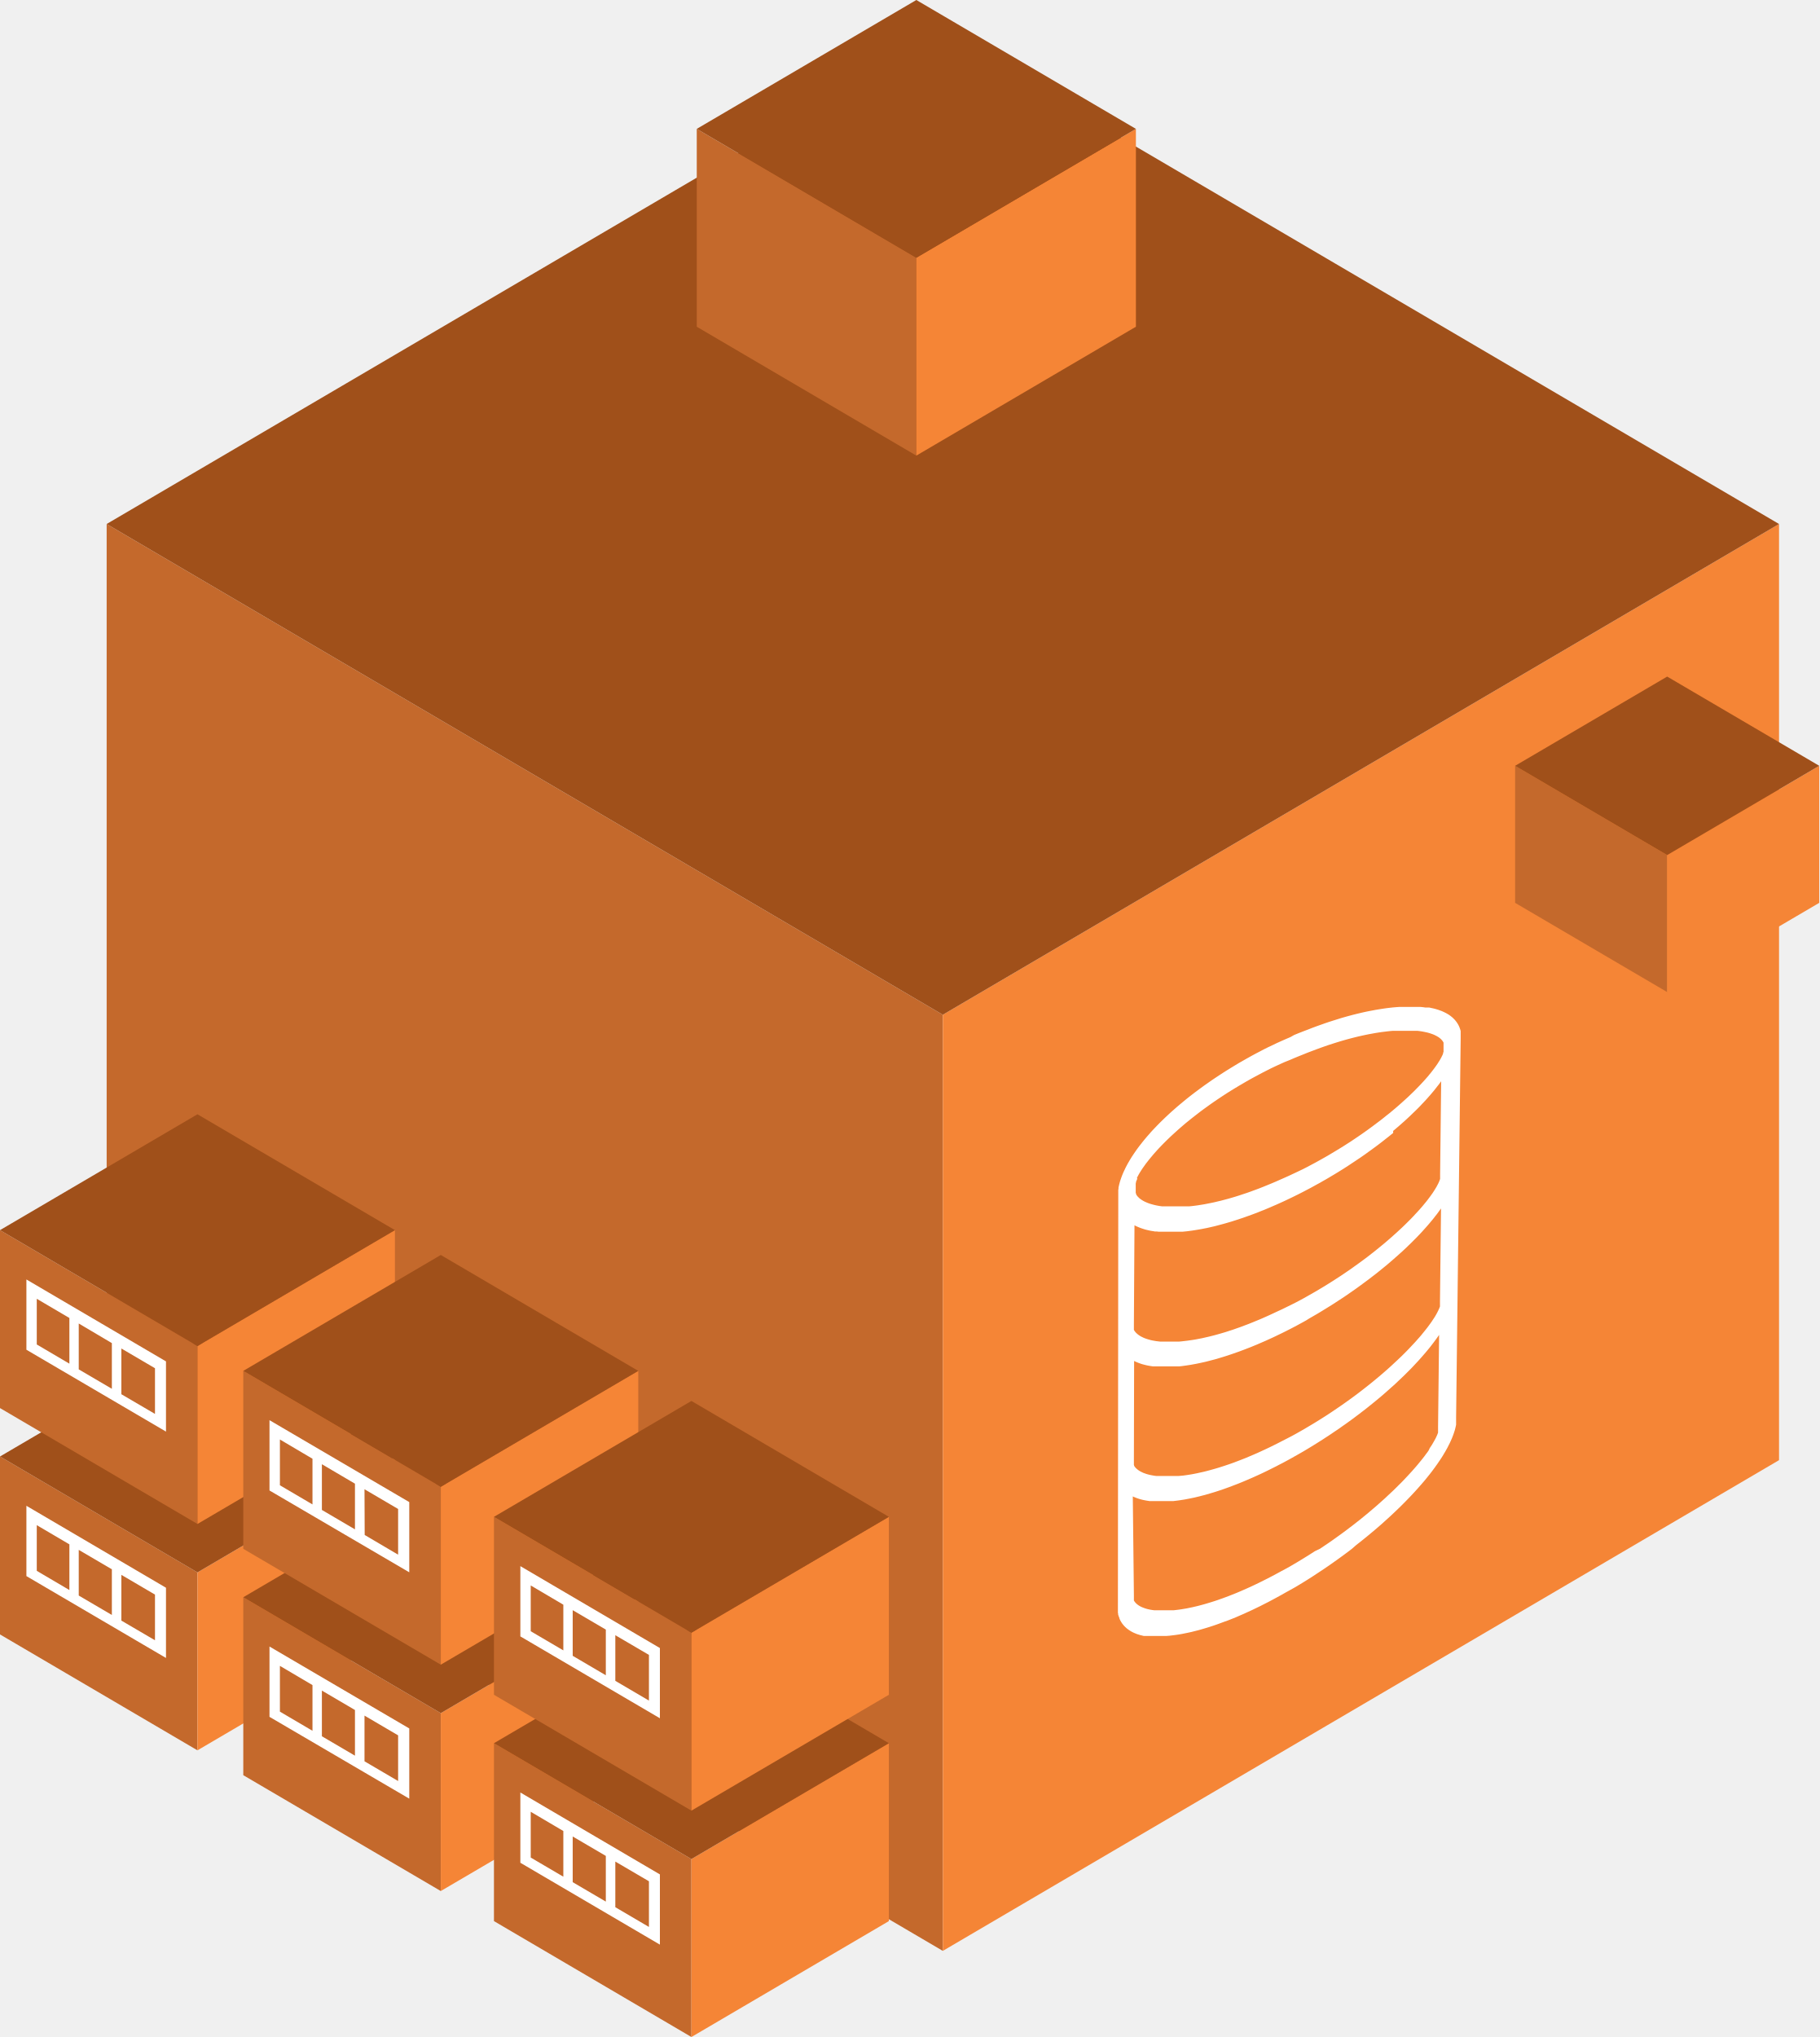
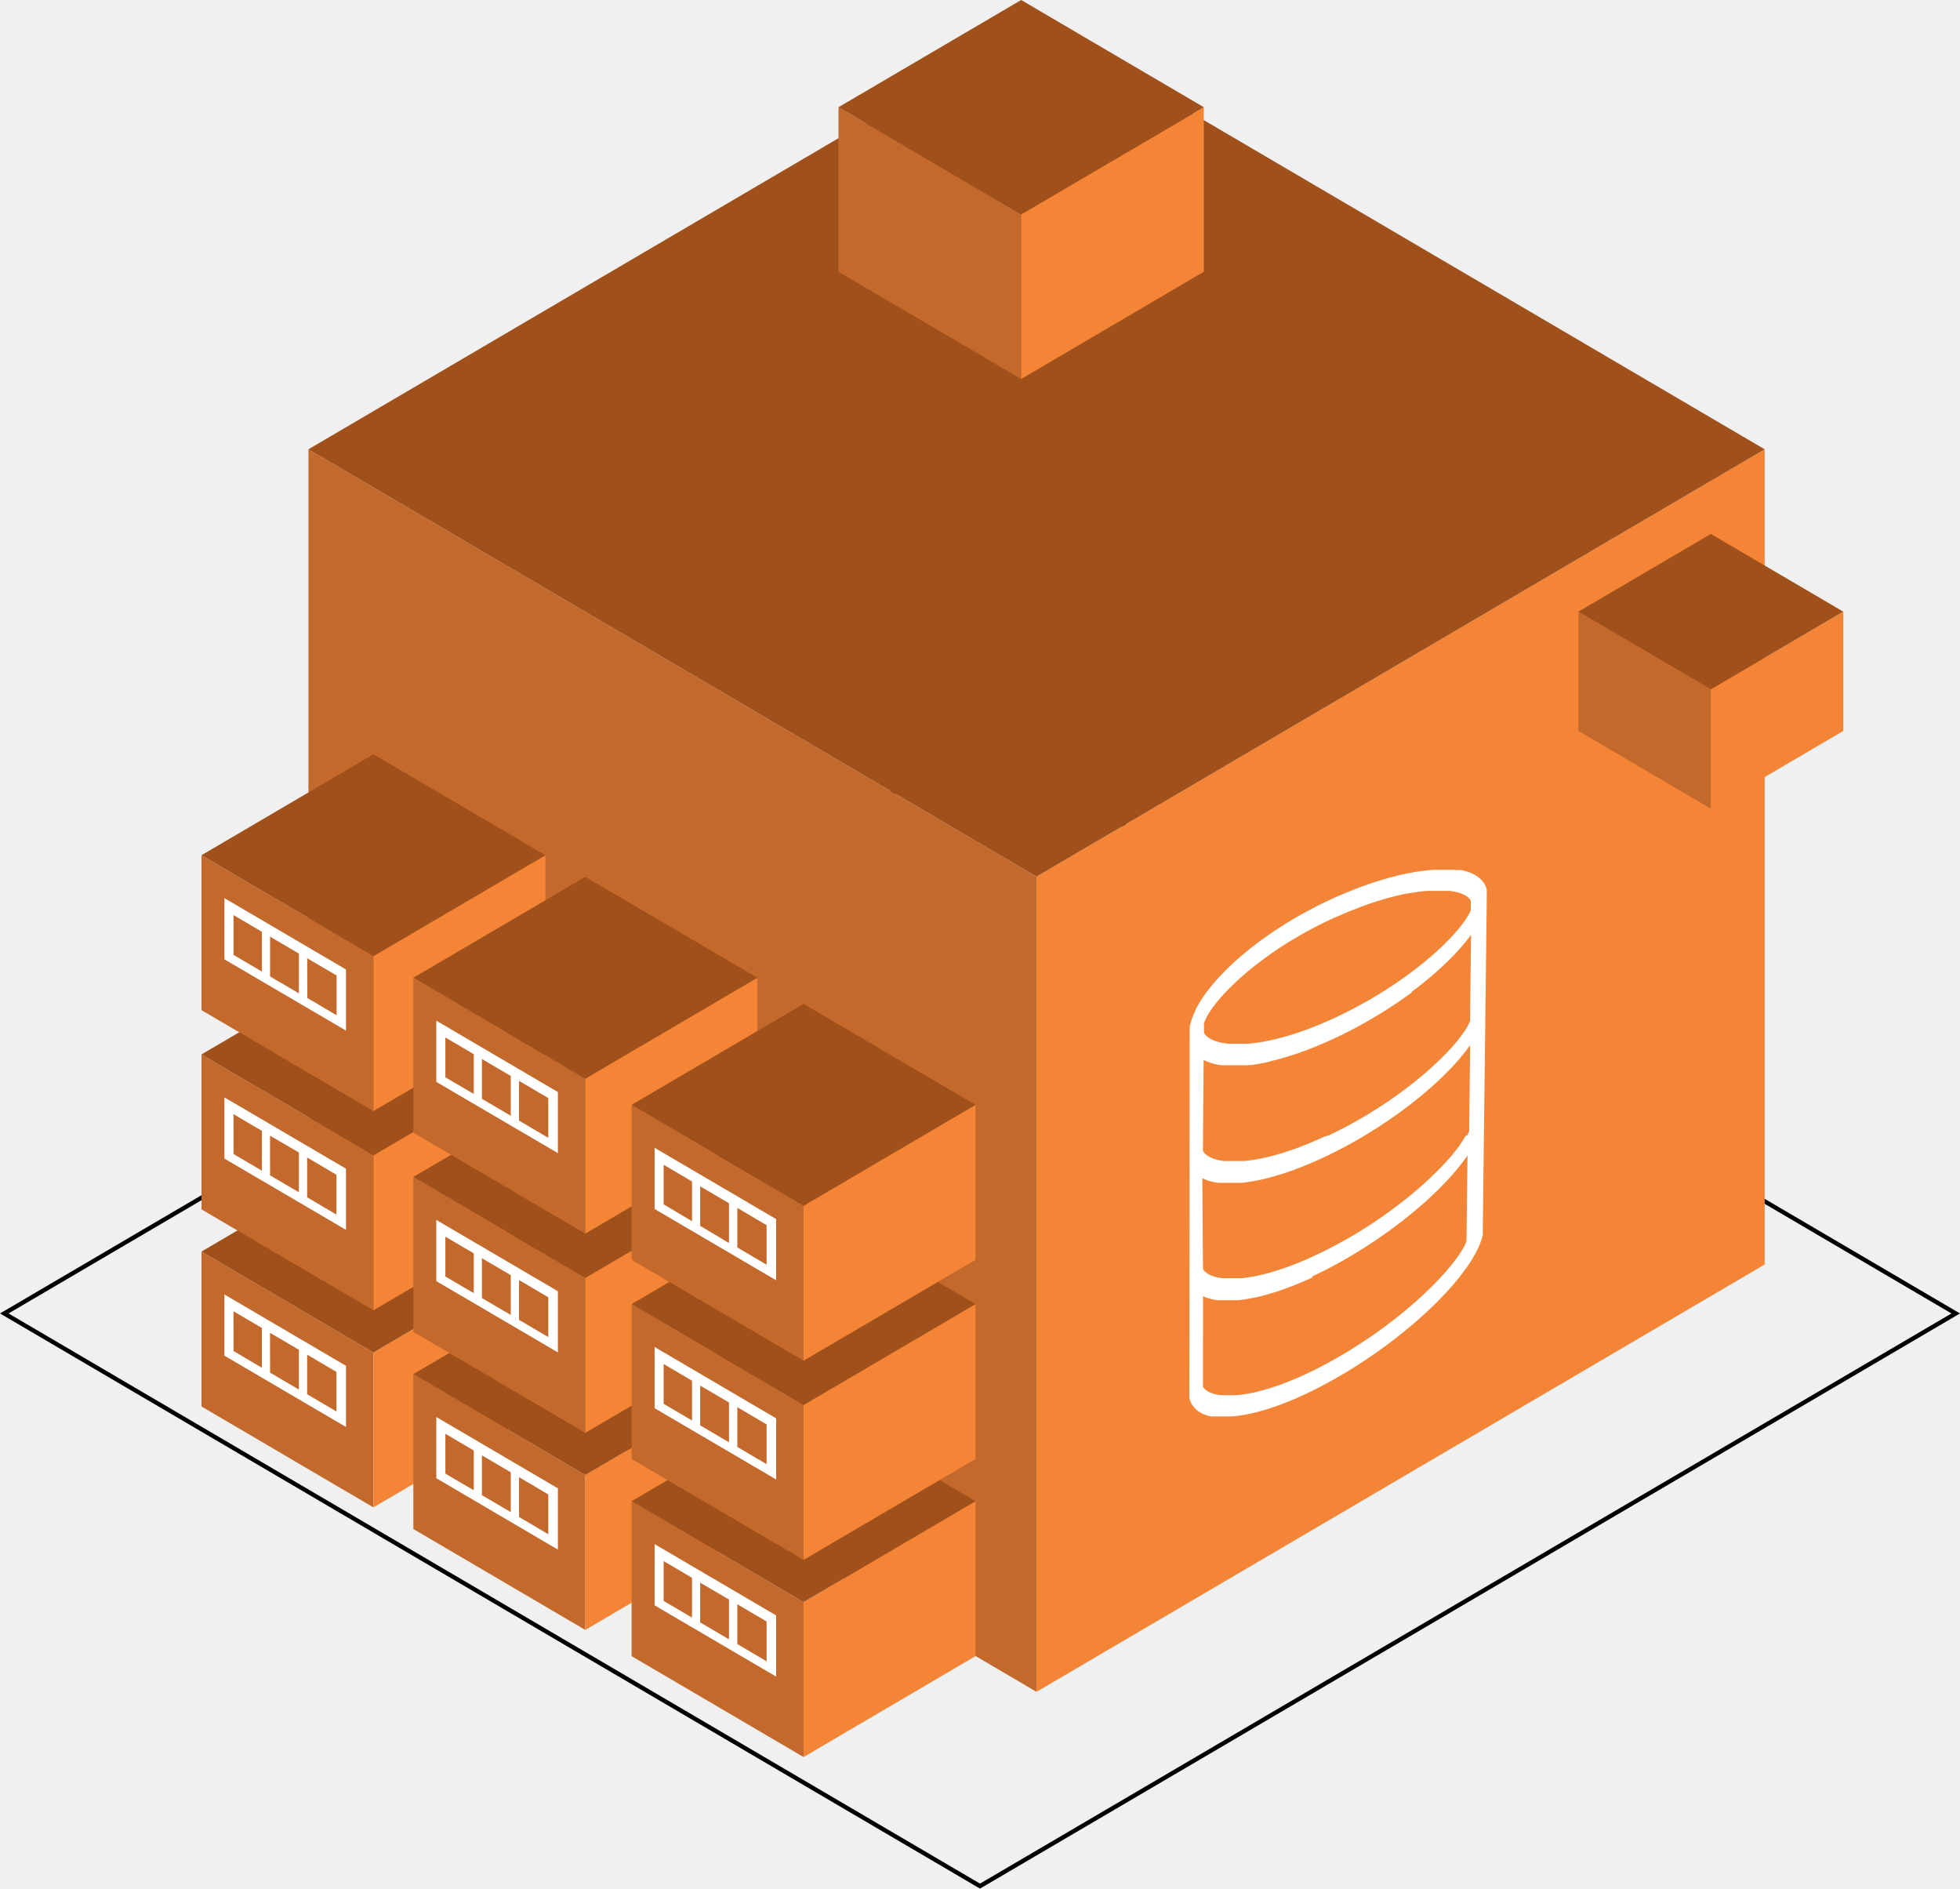
- <svg xmlns="http://www.w3.org/2000/svg" viewBox="0 0 398.28 445.89">
+ <svg xmlns="http://www.w3.org/2000/svg" viewBox="0 0 454.16 437.54">
  <defs>
-     <style>.a{fill:#c4692c;}.b{fill:#f58536;}.c{fill:#a0501a;}.d{fill:#fff;}</style>
+     <style>.a{fill:none;stroke:#000;stroke-miterlimit:10;}.b{fill:#c4692c;}.c{fill:#f58536;}.d{fill:#a0501a;}.e{fill:#fff;}</style>
  </defs>
-   <polygon class="a" points="206.41 427.04 23.35 319.62 23.35 114.7 206.41 222.12 206.41 427.04" />
-   <polygon class="b" points="206.41 427.04 389.48 319.62 389.48 114.7 206.41 222.12 206.41 427.04" />
-   <polygon class="c" points="206.41 7.28 23.35 114.7 206.41 222.12 389.48 114.7 206.41 7.28" />
-   <polygon class="a" points="364.99 217.16 331.7 197.63 331.7 167.63 364.99 187.17 364.99 217.16" />
-   <polygon class="b" points="364.99 217.16 398.28 197.63 398.28 167.63 364.99 187.17 364.99 217.16" />
-   <polygon class="c" points="364.99 148.1 331.7 167.63 364.99 187.17 398.28 167.63 364.99 148.1" />
-   <polygon class="a" points="200.61 99.73 152.54 71.52 152.54 28.21 200.61 56.42 200.61 99.73" />
-   <polygon class="b" points="200.61 99.73 248.68 71.52 248.68 28.21 200.61 56.42 200.61 99.73" />
-   <polygon class="c" points="200.61 0 152.54 28.21 200.61 56.42 248.68 28.21 200.61 0" />
-   <path class="d" d="M283.31,226.56l1-.41,1-.39,1-.38.94-.37.94-.35.93-.33.93-.33.91-.31.91-.29.9-.28.89-.28.87-.25.87-.24.87-.23.84-.21.84-.2.83-.19.82-.17.8-.15.79-.15.79-.13.77-.12.75-.11.75-.09.72-.08.72-.06.7-.05.69,0,.68,0h1.93l.61,0,.6,0,.58.05.56.08.28,0,.27,0,.27,0,.26.05.25.06.26.05.25.06.25.06.24.07.23.07.24.07.22.08.22.08.22.08.22.08.2.1.21.09.19.1.2.09.19.11.18.1.18.11.18.11.16.12.17.12.16.13.15.12.15.13.14.14.14.14.13.13.13.15.12.15.12.15.11.15.1.16.1.15.1.17.09.17.08.17.08.17.07.18.06.18.07.18.05.19.05.19,0,.2,0,.2,0,.2,0,.21,0,.2v.65l-1,82.89v.44l0,.23,0,.23,0,.23,0,.24,0,.24-.05.24-.05.24-.06.24-.06.25-.07.25-.08.25-.08.25-.09.26-.09.26-.1.26-.1.26-.11.27-.12.27-.12.27-.12.27-.13.27-.14.27-.14.28-.14.28-.15.28-.16.28-.16.29-.17.29-.17.28-.17.29-.18.29-.19.3-.19.29-.2.3-.2.29-.2.3-.21.3-.22.3-.21.31-.23.3-.22.3-.23.31-.24.31-.24.31-.25.31-.25.31-.25.31-.26.32-.26.31-.27.31-.27.32-.28.31-.56.64-.58.64-.59.64-.61.64-.63.65-.64.65-.65.65-.67.65-.68.65-.7.66-.71.65-.72.65-.73.66-.75.65-.76.65-.78.65-.78.65-.8.65-.8.64-.82.64L296,339l-.83.64-.85.63-.86.63-.86.62-.88.62-.88.62-.9.61-.9.6-.91.6-.91.6-.93.59-.93.58-.94.57-.94.56-1,.56-1,.55-.95.54-.95.52-.94.51-.94.5-.93.47-.92.47L275,352l-.91.44-.9.41-.89.41-.88.38-.87.38-.87.35-.86.34L268,355l-.84.31-.82.3-.82.28-.8.26-.79.24-.78.23-.77.22-.76.19-.74.19-.74.16-.72.15-.7.14-.7.12-.68.1-.66.08-.65.08-.64.05-.62,0-.6,0H253l-.56,0-.27,0-.27,0-.26,0-.26,0-.26,0-.25,0-.25,0-.24,0-.24-.06-.23-.06-.23-.05-.23-.07-.22-.07-.22-.07-.21-.07-.21-.09-.2-.08-.2-.09-.19-.09-.19-.1-.18-.1-.18-.11-.17-.11-.17-.11-.16-.12-.16-.12-.16-.12-.14-.14-.15-.13-.14-.14-.13-.14-.13-.15-.12-.15-.12-.15-.11-.16-.1-.16-.1-.17-.1-.17-.09-.18-.08-.17L245,354l-.08-.18-.06-.2-.07-.19,0-.2-.05-.2,0-.21,0-.21,0-.21,0-.23,0-.22v-.7l.08-89.31v-.72l0-.25,0-.25,0-.24.05-.26,0-.25.05-.25.06-.26.06-.26.07-.26.07-.26.08-.26.09-.26.09-.27.1-.27.1-.27.11-.27.11-.27.12-.27.13-.28.13-.27.13-.28.14-.28.15-.28.15-.28.15-.28.17-.28.16-.29.18-.29.17-.28.18-.29.19-.28.19-.29.2-.29.2-.29.2-.29.22-.3.21-.29.22-.29.23-.29.23-.29.23-.3.24-.29.24-.3.25-.29.25-.3.26-.29.26-.3.26-.3.27-.3.27-.29.28-.29.57-.6.59-.6.6-.59.61-.59.63-.59.65-.6.67-.59.67-.59.7-.59.7-.58.72-.59.73-.58.75-.58.76-.57.77-.57.78-.57.8-.56.81-.57.82-.55.83-.55.84-.55.85-.54.86-.53.87-.53.88-.53.89-.51.9-.51.91-.51.92-.5.92-.48.93-.49.94-.47,1-.47.95-.46,1-.45,1-.44,1-.43ZM248.24,349.19v.37l0,.1,0,.11,0,.1,0,.1,0,.09,0,.1,0,.1,0,.09.06.09.06.09.06.09.07.09.07.08.08.09.08.08.08.08.09.08.19.15.21.15.23.14.24.13.26.12.28.11.29.11.31.1.33.09.34.08.36.07.38.06.39.05.4,0,.43,0,.44,0h.92l.49,0h.5l.52,0,.53,0,.54-.06.57-.07.57-.08.59-.1.61-.1.62-.13.63-.13.65-.15.66-.16.68-.18.69-.19.71-.21.72-.22.73-.23.75-.25.75-.27.78-.28.78-.29.8-.32.81-.32.83-.35.83-.36.86-.38.86-.39.87-.41.89-.43.9-.45.92-.46.92-.48.94-.5.95-.52,1-.53,1-.55.95-.56.95-.56.92-.56.92-.57.91-.57.89-.57L289,339l.86-.58.86-.58.84-.58.83-.59.82-.59.8-.58.79-.59.78-.59.76-.58.75-.59.74-.58.72-.59.71-.58.69-.58.68-.58.67-.57.65-.58.64-.57.63-.56.6-.57.6-.56.58-.54.56-.55.55-.55.54-.53.52-.53.5-.53.49-.52.47-.51.46-.5.44-.5.43-.49.41-.48.39-.48.38-.46.36-.45.35-.45.32-.44.32-.42.29-.42L313,317l.26-.39.25-.38.22-.38.21-.36.19-.35.09-.16.09-.17.08-.16.07-.16.08-.16.06-.15.07-.15.05-.15.06-.14.05-.14,0-.14,0-.13,0-.13,0-.13,0-.12,0-.12v-.11l0-.11v-.21l.23-20.2-.29.42-.3.42-.31.42-.32.43-.33.43-.33.43-.35.43-.36.44-.36.43-.38.44-.38.44-.4.45-.39.44-.41.44-.42.45-.42.45-.43.45-.45.45-.45.45-.45.45-.47.45-.47.45-.48.45-.48.46-.49.45-.51.45-.5.45-.52.46-.51.45-.53.46-.54.45-.54.45-.54.45-.56.45-.56.45-.56.45-.57.45-.58.44-.58.45-.59.44-.59.45-.6.44-.6.43-.61.44-.62.43-.61.44-.63.43-.63.42-.63.43-.63.42-.65.42-.64.42-.65.41-.65.41-.66.41-.67.41-.66.4-.67.4-.67.39-.68.39-.68.38-.68.39-.69.38-1.37.74-.69.35-.68.36-.68.34-.68.34-.67.33-.66.32-.67.32-.66.3-.66.3-.65.29-.65.28-.65.28-.64.27-.63.26-.63.25-.63.24-.62.24-.62.23-.61.22-.61.22-.6.2-.6.2-.59.19-.59.18-.58.17-.57.17-.57.16-.56.14-.56.15-.55.13-.54.13-.54.11-.53.11-.53.1-.52.1-.51.08-.5.08-.5.07-.49.06-.49.06-.47,0-.47,0-.46,0-.46,0h-1.73l-.42,0-.4,0-.39,0-.4,0-.37-.06-.38-.06-.36-.07-.35-.07-.35-.09-.33-.09-.33-.1-.31-.11-.31-.12-.3-.12-.28-.13Zm0-29.6v.27l0,.11v.1l0,.1,0,.11,0,.09,0,.1,0,.1,0,.1.05.09,0,.1.06.09.07.09.06.09.07.09.08.08.08.09.09.08.09.08.19.16.21.15.23.15.24.13.26.13.28.13.3.11.31.11.33.1.34.09.36.08.38.07.39.07.41.05.42,0,.45,0,.45,0h1.47l.51,0,.54,0,.55,0,.56,0L259,323l.59-.08.61-.09.62-.1.64-.12.65-.13.67-.15.68-.15.69-.17.71-.19.72-.2.73-.21.76-.23.75-.24.78-.26.79-.27.81-.29.81-.31.83-.32.84-.33.85-.36.87-.37.88-.38.89-.41.91-.42.91-.43.93-.46.94-.47.95-.49,1-.51,1-.52.95-.52.95-.54.93-.53.92-.55.91-.54.9-.55.88-.55.87-.55.86-.56.84-.56.84-.57.82-.56.8-.56.79-.56.79-.57.76-.56.76-.57.73-.56.73-.57.71-.56.7-.56.68-.56.67-.55.66-.56.64-.55.63-.55.61-.54.59-.54.58-.54.57-.53.56-.53.53-.51.52-.52.51-.51.49-.51.47-.5.46-.49.45-.48.42-.48.42-.47.4-.46.37-.46.36-.44.35-.44.33-.42.31-.42.3-.41.28-.39.26-.4.25-.37.23-.36.21-.36.19-.34.09-.17.08-.16.08-.16.08-.16.07-.16.07-.15.07-.15.05-.14.06-.14.05-.14,0-.13,0-.14,0-.13,0-.12,0-.12,0-.12v-.11l0-.12v-.2l.23-20.26-.29.4-.3.42-.31.42-.33.41-.32.42-.34.42-.35.42-.36.43-.37.43-.37.42-.39.43-.39.44-.4.43-.41.43-.42.44-.43.43-.43.43-.44.44-.46.44-.45.44-.47.44-.47.44-.48.43-.49.44-.5.44-.5.44-.51.44-.51.44-.52.44-.54.44-.53.43-.54.44-.55.44-.56.43-.56.43-.57.44-.57.42-.58.43-.58.43-.59.43-.6.43-.6.42-.61.42-.6.42-.62.42-.62.41-.63.41-.63.41-.63.41-.64.4-.65.4-.65.4-.65.4-.65.39-.67.39-.66.38-.67.39L286,289l-.68.38-.68.37-.68.37-.68.36-.69.36-1.38.7-.69.34-.69.33-.68.33-.68.32-.67.3-.67.31-.67.29-.67.29-.65.28-.66.27-.65.27-.65.25-.64.25-.64.24-.64.24-.63.22-.62.22-.62.21-.62.21-.6.19-.61.19-.6.18-.59.18-.59.16-.58.15-.58.15-.57.15-.57.13-.56.12-.55.12-.54.11-.55.1-.53.1-.53.08-.52.08-.51.07-.51.07-.5.05-.49,0-.49,0-.47,0-.47,0h-2.24l-.42,0-.42,0-.41,0-.39,0-.4-.06-.38-.06-.37-.07-.36-.08-.36-.09-.35-.09-.33-.1-.33-.12-.31-.11-.31-.13-.3-.13-.29-.14Zm0-29.66v.16l0,.11v.11l0,.1,0,.1,0,.1,0,.11,0,.09,0,.1,0,.1,0,.1.06.09.06.1.06.09.07.09.07.09.08.09.08.09.09.08.09.09.19.16.21.16.23.15.24.15.27.13.28.14.29.12.31.11.33.11.35.1.36.1.38.08.39.07.41.07.43.05.45.05.45,0,.48,0,.49,0h1l.54,0,.55,0,.57,0,.58-.05.59-.07.61-.07.63-.09.64-.09.65-.11.67-.13.68-.13.7-.16.71-.16.73-.18.73-.19.76-.21.76-.22.78-.23.79-.26.81-.26.82-.29.83-.29.84-.32.86-.32.87-.35.88-.36.9-.37.91-.4.92-.41.93-.43.94-.44,1-.46,1-.49,1-.49,1-.5.95-.5.94-.51.92-.52.91-.52.91-.52.88-.53.87-.52.87-.54.84-.53.84-.54.83-.54.81-.54.79-.54.79-.54.76-.55.76-.54.74-.54.73-.54.72-.54.7-.55.68-.53.67-.54.66-.54.65-.53.63-.53.61-.53.6-.52.58-.52.57-.51.56-.52.54-.5.52-.5.51-.5.49-.49.48-.48.46-.48.44-.48.43-.46.42-.46.4-.45.38-.44.36-.44.35-.42.33-.42.31-.41.3-.4.28-.39.27-.38.24-.37.23-.36.21-.35.2-.33.08-.17.09-.16.08-.16.08-.15.07-.15.07-.15.06-.15.06-.14.05-.15.05-.13.05-.14,0-.12,0-.13,0-.13,0-.11,0-.12v-.12l0-.11V257l.23-20.32-.29.4-.3.4-.32.4-.32.41-.33.42-.34.4-.35.42-.36.41-.37.42-.38.42-.38.41-.4.42-.4.43-.41.42-.42.42-.43.42-.44.42-.44.43-.45.42-.46.43-.47.43-.48.42-.48.43-.49.42-.5.43-.5.42L305,248l-.52.42-.52.42-.54.42-.54.43-.54.42-.55.42-.56.42-.56.41-.57.42-.58.41-.57.42-.59.41-.59.41-.6.4-.61.41-.61.4-.61.41-.62.4-.62.4-.63.39-.63.39-.64.39-.64.38-.65.39-.65.38-.66.37-.65.38-.67.36-.67.37-.67.37-.67.35-.68.36-.68.35-.69.35-.69.34-.69.34-.69.33-.69.33-.69.32-.69.31-.69.31-.68.29-.68.3-.67.28-.67.28-.67.26-.66.27-.66.25-.66.25-.64.23-.65.23-.64.23-.64.21-.63.21-.63.2-.62.2-.62.18-.61.18-.61.17-.6.16-.6.16-.58.15-.59.14-.58.13-.57.13-.57.11-.56.11-.56.1-.54.09-.55.09-.53.08-.53.07-.53.07-.51.05-.51.05-.5,0-.5,0-.49,0-.48,0H255l-.44,0-.43,0-.43,0-.42-.05-.41,0-.39-.07-.4-.06-.38-.07-.38-.09-.36-.08-.36-.1-.34-.11-.34-.11-.33-.12-.32-.13-.31-.13-.3-.14-.29-.15Zm33-57.45-1,.45-1,.46-.95.45-.93.47-.92.47-.9.48-.9.48-.88.48-.87.49-.85.5-.84.49-.83.5-.82.5-.8.5-.79.51-.77.51-.76.51-.75.51-.73.51-.72.52-.71.51-.69.51-.67.52-.66.51-.65.51-.63.51-.62.5-.6.51-.58.5-.58.51-.55.5-.54.49-.53.49-.51.49-.49.48-.48.48-.46.47-.45.47-.43.46-.41.46-.4.45-.38.45-.36.43-.35.43-.33.42-.32.41-.29.41-.28.39-.27.39-.24.38-.23.36-.21.36-.19.35-.09.17-.08.17-.08.16L249,258l-.07.16-.07.16-.06.15-.06.15-.05.14,0,.15-.05.14,0,.13,0,.14,0,.13,0,.13,0,.12v.12l0,.11v.44l0,.11v.11l0,.1,0,.11,0,.1,0,.09,0,.11.05.1,0,.1.06.09,0,.1.07.09.06.1.08.09.07.1.08.09.09.08.08.09.19.18.21.16.23.16.24.15.26.15.28.14.3.13.31.13.33.12.35.11.36.1.38.1.39.09.42.08.42.07.45.06.46,0,.47,0,.49,0,.51,0H258l.57,0,.58,0,.6,0,.61,0L261,264l.64-.08.66-.09.67-.11.69-.11.7-.14.72-.14.72-.15.75-.18.76-.18.76-.2.79-.21.8-.23.81-.24.82-.26.84-.28.85-.28.87-.31.87-.32.89-.33.91-.36.91-.37.93-.38.94-.4.95-.42,1-.44,1-.45,1-.47,1-.47,1-.48.94-.48.92-.49.92-.49.9-.5.89-.5.88-.5.87-.52.85-.51.84-.51.83-.51.81-.52.8-.51.79-.53.77-.52.76-.52.74-.52.73-.52.72-.53.7-.52.69-.52.68-.51.66-.52.64-.52.64-.5.61-.51.61-.51.58-.5.57-.5.56-.5.54-.49.53-.48.51-.49.49-.47.48-.47.46-.47.45-.46.43-.45.42-.45.4-.44.38-.43.37-.42.34-.42.34-.41.31-.4.3-.39.28-.38.27-.38.25-.36.22-.35.22-.34.19-.33.09-.16.09-.16.08-.16.07-.15.08-.15.07-.15.06-.14.06-.15,0-.13.05-.14.05-.13,0-.13,0-.13,0-.12,0-.12,0-.11v-.12l0-.11v-.61l0-.09,0-.1,0-.1,0-.09,0-.09,0-.09-.05-.09-.05-.09-.06-.09-.06-.09-.06-.08-.08-.09-.07-.09-.08-.08-.08-.08-.09-.08-.19-.16-.2-.15-.23-.14-.24-.14-.26-.13-.27-.13-.3-.12-.31-.11-.33-.11-.34-.1-.36-.09-.38-.08-.39-.08-.41-.07-.43-.06-.44-.05-.46,0-.47,0-.49,0-.51,0h-1.62l-.57,0-.58,0-.6,0-.61.05-.63.07-.65.08-.65.08-.67.1-.69.11-.7.13-.72.13-.73.15-.75.16-.76.17-.77.19-.79.2-.79.21-.82.23-.82.24-.85.26-.85.27-.87.28-.87.3-.9.32-.9.33-.92.35-.93.35-.94.38-1,.4-1,.41-1,.43Z" />
-   <polygon class="a" points="43.23 383.14 0 357.77 0 318.82 43.23 344.19 43.23 383.14" />
-   <polygon class="b" points="43.23 383.14 86.46 357.77 86.46 318.82 43.23 344.19 43.23 383.14" />
-   <polygon class="c" points="43.23 293.46 0 318.82 43.23 344.19 86.46 318.82 43.23 293.46" />
-   <path class="d" d="M5.78,345l30.56,17.92V347.55L5.78,329.61Zm20.79-.27,7.36,4.32v10l-7.36-4.31Zm-9.33-5.47,7.25,4.25v10l-7.25-4.25Zm-9.19-5.41,7.14,4.2v10l-7.14-4.2Z" />
-   <polygon class="a" points="43.23 333.59 0 308.22 0 269.27 43.23 294.64 43.23 333.59" />
-   <polygon class="b" points="43.23 333.59 86.46 308.22 86.46 269.27 43.23 294.64 43.23 333.59" />
-   <polygon class="c" points="43.23 243.91 0 269.27 43.23 294.64 86.46 269.27 43.23 243.91" />
-   <path class="d" d="M5.78,295.45l30.56,17.92V298L5.78,280.07Zm20.79-.27,7.36,4.32v10l-7.36-4.31Zm-9.33-5.47L24.49,294v10l-7.25-4.25ZM8.05,284.3l7.14,4.2v10l-7.14-4.2Z" />
-   <polygon class="a" points="96.5 413.94 53.26 388.58 53.26 349.63 96.5 375 96.5 413.94" />
-   <polygon class="b" points="96.5 413.94 139.73 388.58 139.73 349.63 96.5 375 96.5 413.94" />
-   <polygon class="c" points="96.5 324.26 53.26 349.63 96.5 375 139.73 349.63 96.5 324.26" />
-   <path class="d" d="M59,375.81,89.6,393.72V378.35L59,360.42Zm20.8-.27,7.36,4.32v10l-7.36-4.32Zm-9.33-5.48,7.24,4.25v10l-7.24-4.25Zm-9.19-5.41,7.13,4.21v10l-7.13-4.19Z" />
-   <polygon class="a" points="96.5 364.39 53.26 339.03 53.26 300.08 96.5 325.45 96.5 364.39" />
-   <polygon class="b" points="96.5 364.39 139.73 339.03 139.73 300.08 96.5 325.45 96.5 364.39" />
-   <polygon class="c" points="96.5 274.71 53.26 300.08 96.5 325.45 139.73 300.08 96.5 274.71" />
-   <path class="d" d="M59,326.26,89.6,344.17V328.8L59,310.87Zm20.8-.27,7.36,4.32v10L79.84,336Zm-9.33-5.48,7.24,4.26v10l-7.24-4.25Zm-9.19-5.41,7.13,4.21v10l-7.13-4.19Z" />
-   <polygon class="a" points="151.37 445.89 108.14 420.52 108.14 381.58 151.37 406.94 151.37 445.89" />
-   <polygon class="b" points="151.37 445.89 194.6 420.52 194.6 381.58 151.37 406.94 151.37 445.89" />
-   <polygon class="c" points="151.37 356.21 108.14 381.58 151.37 406.94 194.6 381.58 151.37 356.21" />
-   <path class="d" d="M113.92,407.75l30.55,17.92V410.3l-30.55-17.93Zm20.79-.26,7.36,4.31v10l-7.36-4.32ZM125.38,402l7.25,4.25v10L125.38,412Zm-9.19-5.41,7.14,4.21v10l-7.14-4.19Z" />
-   <polygon class="a" points="151.37 396.34 108.14 370.98 108.14 332.03 151.37 357.39 151.37 396.34" />
-   <polygon class="b" points="151.37 396.34 194.6 370.98 194.6 332.03 151.37 357.39 151.37 396.34" />
-   <polygon class="c" points="151.37 306.66 108.14 332.03 151.37 357.39 194.6 332.03 151.37 306.66" />
-   <path class="d" d="M113.92,358.2l30.55,17.92V360.75l-30.55-17.93Zm20.79-.26,7.36,4.31v10l-7.36-4.32Zm-9.33-5.48,7.25,4.25v10l-7.25-4.26Zm-9.19-5.41,7.14,4.21v10l-7.14-4.19Z" />
+   <polygon class="a" points="227.08 171.63 0.99 304.29 227.08 436.96 453.17 304.29 227.08 171.63" />
+   <polygon class="b" points="240.18 391.95 71.47 292.95 71.47 104.09 240.18 203.09 240.18 391.95" />
+   <polygon class="c" points="240.18 391.95 408.9 292.95 408.9 104.09 240.18 203.09 240.18 391.95" />
+   <polygon class="d" points="240.18 5.09 71.47 104.09 240.18 203.09 408.9 104.09 240.18 5.09" />
+   <polygon class="b" points="86.53 349.22 46.69 325.84 46.69 289.95 86.53 313.33 86.53 349.22" />
+   <polygon class="c" points="86.53 349.22 126.38 325.84 126.38 289.95 86.53 313.33 86.53 349.22" />
+   <polygon class="d" points="86.53 266.57 46.69 289.95 86.53 313.33 126.38 289.95 86.53 266.57" />
+   <path class="e" d="M52,314.07l28.17,16.52V316.42L52,299.89Zm19.17-.24,6.78,4V327l-6.78-4Zm-8.6-5.05,6.68,3.92v9.22L62.58,318Zm-8.47-5,6.58,3.87v9.22L54.11,313Z" />
+   <polygon class="b" points="86.53 303.56 46.69 280.18 46.69 244.28 86.53 267.66 86.53 303.56" />
+   <polygon class="c" points="86.53 303.56 126.38 280.18 126.38 244.28 86.53 267.66 86.53 303.56" />
+   <polygon class="d" points="86.53 220.9 46.69 244.28 86.53 267.66 126.38 244.28 86.53 220.9" />
+   <path class="e" d="M52,268.41l28.17,16.51V270.75L52,254.23Zm19.17-.25,6.78,4v9.22l-6.78-4Zm-8.6-5.05L69.26,267v9.22l-6.68-3.92Zm-8.47-5L60.69,262v9.22l-6.58-3.86Z" />
+   <path class="e" d="M311.05,207.18l.89-.37.89-.37.87-.35.88-.33.86-.33.86-.3.85-.31.84-.28.84-.27.83-.26.82-.25.81-.23.8-.23.79-.2.78-.2.78-.19.76-.17.75-.16.74-.14.74-.14.72-.12.71-.11.69-.1.69-.08.67-.07.66-.06.65-.05.63,0,.62,0h1.78l.57,0,.55,0,.53,0,.52.07.26,0,.25,0,.24,0,.24,0,.24,0,.24.06.23.05.22.06.22.06.22.06.22.07.2.07.21.07.2.08.2.07.19.09.19.09.18.08.18.09.17.1.17.1.17.1.16.1.15.11.15.11.15.12.14.11.14.12.13.13.13.12.12.13.12.13.11.14.11.14.1.14.1.14.09.15.09.15.08.16.07.16.07.16.07.16.06.17.06.16.05.18,0,.17,0,.18,0,.19,0,.18,0,.19v.2l0,.19v.4l-.92,76.39v.41l0,.21,0,.21,0,.22,0,.21,0,.23,0,.22,0,.22-.05.23-.06.22-.07.23-.07.23-.07.24-.08.23-.09.24-.09.24-.09.25-.1.24-.11.24-.11.25-.12.26-.12.25-.12.25-.13.25-.13.26-.14.26-.15.26-.15.26-.15.27-.15.26-.17.27-.16.27-.18.27-.17.27-.18.27-.19.27-.19.28-.19.28-.2.27-.2.28-.2.28-.21.28-.21.28-.22.29-.23.28-.22.29-.23.28-.24.29-.24.29-.24.29-.24.29-.25.29-.26.29-.51.59-.54.59-.55.59-.56.59-.57.6-.59.6-.6.6-.62.6-.63.6-.64.6-.66.6-.66.6-.68.61-.69.59-.7.61-.71.6-.72.59-.74.6-.74.6-.75.59-.77.59-.77.58-.78.59-.79.57-.8.58-.8.57-.82.57-.82.56-.83.56-.84.55-.85.55-.85.54-.85.53-.87.53-.87.52-.87.52-.88.5-.89.5-.87.48-.87.47-.86.46-.86.44-.85.43-.84.41-.84.4-.83.38-.82.37-.81.36-.81.34-.8.33-.79.31-.77.3-.78.29-.76.27-.75.25-.74.24-.73.23-.72.21-.71.2-.69.18-.69.17-.68.15-.66.14-.65.13-.64.1-.63.1-.61.08-.6.06-.59.05-.57,0-.56,0h-1.07l-.51,0-.26,0-.24,0-.25,0-.24,0-.23,0-.23,0-.23,0-.23,0-.22-.05-.21,0-.21-.06-.21-.06-.21-.06-.19-.07-.2-.07-.19-.07-.19-.08-.18-.08-.18-.09-.17-.09-.17-.09-.17-.1-.15-.1-.16-.1-.15-.11-.15-.11-.14-.12-.13-.12-.14-.13-.12-.12-.13-.13-.11-.14-.11-.14-.11-.14-.11-.15-.1-.14-.09-.16-.09-.15-.08-.17-.08-.16-.07-.17-.07-.17-.06-.18-.06-.18-.05-.18,0-.19,0-.19,0-.2,0-.19,0-.21,0-.2,0-.21v-.43l.08-82.32v-.44l0-.22,0-.23,0-.23,0-.23,0-.23,0-.23.05-.24.05-.23.06-.24.06-.24.07-.24.07-.24.08-.25.09-.24.09-.25.09-.25.1-.24.11-.26.11-.25.11-.25.12-.26L277,234l.12-.26.14-.26.14-.26.14-.25.15-.26.15-.27.16-.26.16-.26.17-.27.17-.26.18-.27.18-.26.19-.27.19-.27.19-.27.2-.27.2-.26.21-.28.21-.26.22-.27.22-.28.22-.27.23-.27.23-.27.24-.28.24-.27.24-.27.25-.28.25-.27.26-.27.52-.55.54-.55.55-.55.57-.54.59-.55.59-.55.62-.54.62-.55.64-.54.65-.54.66-.53.68-.54.68-.53.7-.53.71-.53.73-.52.73-.52.74-.52.76-.51.76-.51.78-.5.78-.5.8-.5.8-.48.81-.49.82-.47.83-.47.84-.46.84-.46.86-.45.85-.45.87-.44.87-.43.88-.42.89-.41.89-.41.89-.4Zm-32.31,113v.35l0,.09,0,.09,0,.09,0,.1,0,.09,0,.09,0,.08,0,.09.05.08.06.09.06.08.06.08.06.08.07.08.08.07.08.08.08.07.18.14.19.13.21.13.22.13.24.11.26.1.27.1.28.09.3.09.32.07.33.07.35.05.36.05.37,0,.39,0h1.71l.46,0,.48,0,.49,0,.5-.06.52-.07.53-.07.54-.09.56-.1.57-.11.59-.12.6-.15.6-.14.63-.17.64-.17.65-.19.66-.21.67-.21.69-.23.7-.24.71-.26.73-.28.73-.28.75-.31.76-.31.77-.34.79-.34.79-.37.81-.38.82-.39.83-.41.84-.43.85-.44.87-.46.87-.48.89-.49.88-.51.88-.51.87-.51.86-.52.84-.53.83-.53.83-.52.81-.54.8-.53.79-.54.77-.53.77-.54.75-.55.74-.54.72-.53.72-.55.7-.54.7-.54.67-.54.67-.53.65-.54.64-.54.63-.53.61-.53.61-.53.58-.52.58-.52.56-.52.55-.52.53-.5.52-.51.51-.5.49-.5.48-.48.47-.49.45-.48.43-.47.43-.46.4-.46.39-.45.38-.45.37-.43.35-.43.33-.42.31-.41.31-.4.28-.39.28-.39.25-.37.25-.37.22-.35.21-.34.19-.34.18-.32.08-.15.08-.16.07-.14.07-.15.07-.14.06-.15.06-.14.05-.13,0-.13.05-.13,0-.13,0-.12,0-.12,0-.11,0-.11,0-.12,0-.1v-.3l.22-18.61-.27.38-.28.39-.29.39-.29.4-.3.39-.31.4-.33.4-.32.4-.34.4-.35.4-.35.41-.36.41-.37.4-.37.42-.39.41-.39.41-.4.41-.4.42-.42.41-.42.42-.43.41-.43.42-.44.42-.45.42-.45.41-.46.42-.47.42-.47.42-.48.41-.49.42-.49.42-.5.42-.5.41-.51.42-.52.41-.52.41-.52.42-.53.41-.54.41-.54.41-.55.4-.55.41-.56.41-.56.4-.57.4-.57.4-.57.39-.58.4-.58.39-.59.38-.59.39-.59.39-.6.38-.61.38-.6.38-.61.37-.62.37-.61.36-.62.37-.63.36-.62.35-.63.35-.63.35-1.27.69-.63.33-.63.32-.63.32-.62.31-.62.31-.62.29-.61.29L304,296l-.6.28-.61.26-.6.27-.59.25-.59.24-.58.24-.59.24-.58.22-.57.22-.57.21-.56.21-.56.19-.56.19-.55.19-.54.17-.54.17-.54.15-.53.16-.52.14-.52.14-.51.13-.51.13-.5.11-.5.11-.49.1-.48.09-.48.09-.47.08-.46.07-.46.06-.46.06-.44.05-.44,0-.43,0-.43,0-.42,0h-1.59l-.39,0-.37,0-.36,0-.36,0-.35-.05-.35-.05-.33-.07-.32-.06-.32-.09-.31-.08-.3-.09-.29-.1-.29-.11-.27-.12-.26-.12Zm0-27.27v.34l0,.09,0,.1,0,.09,0,.09,0,.09,0,.09,0,.09,0,.09.05.09.06.08.06.09.06.08.06.08.08.08.07.08.08.08.08.07.18.15.19.14.21.13.23.13.24.12.26.11.27.1.29.1.3.1.31.08.34.07.35.07.36.06.37.05.39,0,.41,0,.42,0h1.35l.48,0,.49,0,.51,0,.52,0,.53-.06.55-.08.56-.08.57-.09.59-.11.6-.12.61-.14.63-.14.64-.16.65-.17.67-.18.67-.2.69-.21.7-.22.72-.24.73-.25.74-.27.75-.28.76-.29.77-.31.79-.33.8-.34.81-.36.83-.37.83-.39.84-.4.86-.42.87-.43.87-.46.89-.46.89-.48.89-.49.87-.49.86-.49.84-.5.84-.5.83-.51.81-.51.8-.51.8-.51.77-.52.77-.52.76-.51.74-.52.73-.52.72-.52.71-.53.69-.52.68-.52.67-.52.66-.51.64-.52.63-.51.62-.52.6-.51.59-.51.58-.5.56-.5.55-.5.54-.49.52-.49.51-.49.5-.48.47-.48.47-.47.46-.46.43-.46.43-.45.4-.45.4-.44.38-.43.37-.43.34-.42.34-.41.32-.4.3-.39.29-.39.27-.37.26-.37.24-.36.23-.35.21-.33.19-.33.18-.31.08-.16L340,263l.07-.15.07-.14.07-.14.06-.14.06-.14.06-.13.05-.13,0-.13,0-.12,0-.13,0-.12,0-.11,0-.11,0-.11v-.1l0-.11v-.19l.21-18.67-.27.37-.28.38-.28.39-.3.38-.3.39-.32.38-.32.39-.33.4-.34.39-.34.4-.36.39-.36.4-.37.4-.38.4-.38.4-.4.4-.4.4-.4.4-.42.41-.42.4-.43.4-.44.41-.44.4-.45.41-.46.4-.46.41-.47.4-.47.4-.48.41-.49.41-.5.39-.5.41-.5.4-.51.4-.52.4-.52.4-.53.39-.53.4-.54.4-.55.39-.55.39-.55.39-.56.39-.56.39-.57.38-.57.38-.58.38-.58.38-.58.37-.59.37-.6.38-.6.36-.6.37-.6.36-.61.36-.62.35-.61.36-.62.34-.62.35-.63.34-.63.34-.63.33-.63.33-1.28.65-.63.31-.63.31-.63.3-.63.29-.62.29-.62.28-.61.27-.61.26-.61.26-.61.25-.6.24-.59.24-.6.23-.58.22-.59.22-.58.21-.58.2-.57.2-.56.18-.57.18-.55.18-.56.16-.54.16-.54.15-.54.15-.53.13-.53.14-.52.12-.52.11-.51.11-.5.1-.5.09-.49.1-.48.07-.49.07-.47.07-.47.06-.46.05-.45,0-.45,0-.44,0-.43,0-.43,0h-1.63l-.39,0-.39,0-.37,0-.37,0-.36-.05-.35-.06-.35-.06-.33-.07-.33-.09-.32-.08-.31-.09-.3-.11-.29-.1-.28-.12-.28-.13-.26-.12Zm0-27.34v.34l0,.1,0,.09,0,.1,0,.09,0,.09,0,.09,0,.09,0,.09.06.09.05.09.06.08.06.08.07.09.07.08.07.08.08.08.09.08.18.15.19.15.21.13.23.14.24.12.26.13.27.11.29.11.3.1.32.09.33.08.35.08.36.07.38.06.39.05.41,0,.43,0,.44,0h1.39l.5,0,.5,0,.53,0,.53,0,.55-.06.56-.07.58-.08.59-.09.6-.1.61-.12.63-.12.65-.14.65-.16.67-.16.68-.18.69-.19.71-.2.72-.22.73-.23.74-.25.75-.26.77-.27.78-.29.79-.3.8-.32.81-.33.83-.35.84-.36.85-.38.85-.39L308,263l.88-.43.89-.44.9-.46.88-.45.88-.47.86-.47.85-.47.84-.49.83-.48.82-.48.8-.49.8-.49.78-.49.77-.5.76-.49.75-.5.73-.5.72-.5.71-.5.7-.5.68-.5.67-.5.66-.5.65-.5.63-.49.62-.5.6-.49.6-.5.58-.48.56-.49.56-.48.53-.48.53-.47.51-.48.5-.47.48-.46.47-.45.45-.46.44-.44.43-.44.41-.44.39-.42.39-.43.36-.41.35-.41.34-.4.32-.39.3-.39.29-.37.28-.37.26-.36.24-.35.23-.34.21-.34.19-.32.18-.31.08-.15.08-.15.08-.14.07-.14.06-.15.07-.13.06-.14.05-.13.05-.13,0-.13,0-.12,0-.12,0-.12,0-.11,0-.11,0-.11,0-.11v-.29l.22-18.73-.27.36-.28.38-.29.37-.3.38-.3.38-.32.37-.32.38-.33.39-.34.38-.35.39-.36.38-.36.39-.37.39-.38.38-.39.39-.39.4-.4.38-.41.39-.42.39-.43.4-.43.39-.43.39-.45.4-.45.38-.46.4-.46.39-.47.39-.48.39-.48.39-.5.39-.49.39-.5.39-.51.38-.52.39L327,230l-.52.39-.53.38-.53.38-.54.38-.55.38-.55.37-.56.38-.56.37-.56.37-.58.37-.57.36-.58.37-.58.36-.59.35-.59.36-.6.35-.6.35-.6.35-.61.35-.61.33-.62.34-.62.34-.62.33-.62.32-.63.33-.63.32-.64.32-.63.3-.64.31-.64.3-.64.3-.63.29-.63.28-.63.27-.63.27-.62.27-.62.25-.61.24-.61.25-.61.23-.6.23-.6.22-.59.21-.59.21-.59.19-.59.2-.57.18-.58.18-.57.17-.56.16-.56.16-.56.15-.55.15-.54.13-.54.13L294,246l-.53.12-.52.1-.52.11-.51.09-.51.09-.5.08-.49.07-.49.07-.48,0-.48.06-.47,0-.46,0-.46,0-.44,0-.45,0H285l-.4,0-.4,0-.39,0-.39,0-.38,0-.36-.06-.37-.06-.35-.06-.34-.08-.34-.08-.33-.09-.32-.1-.31-.1-.3-.11-.29-.12-.29-.12-.28-.13-.26-.14Zm30.4-52.95-.89.42-.88.41-.87.43-.86.43-.85.43-.83.44-.83.44-.81.45-.8.45-.78.45-.78.46-.77.46-.75.46-.73.46-.73.48-.72.46-.7.47-.69.47-.67.47-.66.48-.65.47-.64.47-.62.48-.61.47-.6.47-.58.47-.57.47-.55.46-.54.47-.53.46-.51.46-.5.45-.48.46-.48.45-.45.44-.44.44-.43.44-.41.43-.39.43-.38.42-.37.41-.35.41-.34.4-.32.4-.3.39-.29.38-.27.37-.26.36-.24.36-.23.35-.21.34-.19.33-.18.32-.08.16-.08.15-.07.15-.07.15-.07.14-.06.15-.06.14-.05.14-.05.13-.05.13,0,.13,0,.13,0,.12,0,.12,0,.12,0,.11v.11l0,.11v.4l0,.1v.1l0,.09,0,.1,0,.1,0,.09,0,.09,0,.09,0,.09.05.09,0,.09.06.09.07.08.06.09.07.09.07.08.08.08.08.08.18.16.19.16.21.14.22.14.25.14.25.13.28.12.28.12.31.11.32.1.33.1.35.08.36.08.38.08.4.06.41.06.42.05.44,0,.45,0,.47,0h1.49l.52,0,.54,0,.55,0,.57-.05.58-.07.59-.07.61-.08.61-.1.64-.11.64-.12.66-.13.67-.14.69-.16.7-.17.71-.19.72-.19.74-.21.74-.23.76-.23.78-.26.78-.26.8-.28.8-.29.82-.31.84-.33.84-.34.86-.35.86-.37.88-.39.89-.4.9-.42.9-.43.89-.44.88-.44.86-.44.86-.46.84-.45.83-.46.82-.46.81-.46.8-.47.78-.47.78-.47.76-.48.75-.48.74-.47.72-.49.71-.48.7-.48.69-.47.67-.48.67-.49.65-.48.63-.48.62-.47.61-.48.6-.47.58-.47.57-.47.55-.47.54-.46.53-.46.51-.46.5-.45.48-.45.48-.44.45-.44.44-.44.43-.43.41-.42.4-.42.38-.41.37-.41.35-.39.34-.39.32-.39.31-.37.29-.37.27-.36.26-.35.25-.35.23-.33.21-.32.19-.32.18-.31.08-.15.08-.14.08-.14.07-.15.07-.14.06-.13.06-.13.05-.14.05-.12,0-.13,0-.12,0-.12,0-.11,0-.12,0-.11,0-.1v-.11l0-.1v-.56l0-.08,0-.1,0-.09,0-.08,0-.09,0-.08,0-.09-.05-.08-.05-.08-.06-.08-.06-.08-.06-.08-.07-.08-.07-.07-.08-.07-.08-.08-.17-.15-.2-.13-.2-.14-.22-.12-.24-.13-.26-.11-.27-.11-.29-.11-.3-.1-.31-.09-.33-.08-.35-.08-.37-.07-.38-.06-.39-.06-.41,0-.42,0-.44,0-.45,0-.47,0h-1.48l-.53,0-.53,0-.56,0-.56.05-.58.07-.6.07-.6.08-.62.09-.64.1-.64.11L326,207l-.68.14-.68.15-.7.16-.71.17-.73.18-.74.2-.74.21-.77.22-.77.24-.79.25-.8.26-.81.28-.82.29-.84.3-.84.33-.86.33-.87.34-.88.37-.89.38-.91.4Z" />
+   <polygon class="b" points="86.53 257.4 46.69 234.02 46.69 198.13 86.53 221.51 86.53 257.4" />
+   <polygon class="c" points="86.53 257.4 126.38 234.02 126.38 198.13 86.53 221.51 86.53 257.4" />
+   <polygon class="d" points="86.53 174.75 46.69 198.13 86.53 221.51 126.38 198.13 86.53 174.75" />
+   <path class="e" d="M52,222.25l28.17,16.51V224.6L52,208.07ZM71.18,222,78,226v9.21l-6.78-4Zm-8.6-5,6.68,3.92v9.22l-6.68-3.92Zm-8.47-5,6.58,3.87v9.22l-6.58-3.86Z" />
+   <polygon class="b" points="135.62 377.61 95.78 354.23 95.78 318.34 135.62 341.72 135.62 377.61" />
+   <polygon class="c" points="135.62 377.61 175.47 354.23 175.47 318.34 135.62 341.72 135.62 377.61" />
+   <polygon class="d" points="135.62 294.96 95.78 318.34 135.62 341.72 175.47 318.34 135.62 294.96" />
+   <path class="e" d="M101.1,342.46,129.27,359V344.81L101.1,328.28Zm19.17-.24,6.78,4v9.22l-6.78-4Zm-8.6-5.05,6.68,3.92v9.22l-6.68-3.92Zm-8.47-5,6.58,3.87v9.22l-6.58-3.86Z" />
+   <polygon class="b" points="135.62 331.95 95.78 308.57 95.78 272.67 135.62 296.05 135.62 331.95" />
+   <polygon class="c" points="135.62 331.95 175.47 308.57 175.47 272.67 135.62 296.05 135.62 331.95" />
+   <polygon class="d" points="135.62 249.29 95.78 272.67 135.62 296.05 175.47 272.67 135.62 249.29" />
+   <path class="e" d="M101.1,296.8l28.17,16.51V299.14L101.1,282.62Zm19.17-.25,6.78,4v9.22l-6.78-4Zm-8.6-5.05,6.68,3.92v9.22l-6.68-3.92Zm-8.47-5,6.58,3.87v9.22l-6.58-3.86Z" />
+   <polygon class="b" points="135.62 285.79 95.78 262.41 95.78 226.52 135.62 249.9 135.62 285.79" />
+   <polygon class="c" points="135.62 285.79 175.47 262.41 175.47 226.52 135.62 249.9 135.62 285.79" />
+   <polygon class="d" points="135.62 203.14 95.78 226.52 135.62 249.9 175.47 226.52 135.62 203.14" />
+   <path class="e" d="M101.1,250.64l28.17,16.51V253L101.1,236.46Zm19.17-.24,6.78,4v9.21l-6.78-4Zm-8.6-5.05,6.68,3.92v9.22l-6.68-3.92Zm-8.47-5,6.58,3.87v9.22l-6.58-3.86Z" />
+   <polygon class="b" points="186.2 407.06 146.35 383.68 146.35 347.78 186.2 371.16 186.2 407.06" />
+   <polygon class="c" points="186.2 407.06 226.04 383.68 226.04 347.78 186.2 371.16 186.2 407.06" />
+   <polygon class="d" points="186.2 324.4 146.35 347.78 186.2 371.16 226.04 347.78 186.2 324.4" />
+   <path class="e" d="M151.68,371.91l28.16,16.51V374.25l-28.16-16.52Zm19.17-.25,6.78,4v9.22l-6.78-4Zm-8.61-5,6.68,3.91v9.22l-6.68-3.92Zm-8.47-5,6.58,3.87v9.22l-6.58-3.86Z" />
+   <polygon class="b" points="186.2 361.39 146.35 338.01 146.35 302.12 186.2 325.5 186.2 361.39" />
+   <polygon class="c" points="186.2 361.39 226.04 338.01 226.04 302.12 186.2 325.5 186.2 361.39" />
+   <polygon class="d" points="186.2 278.74 146.35 302.12 186.2 325.5 226.04 302.12 186.2 278.74" />
+   <path class="e" d="M151.68,326.24l28.16,16.51V328.59l-28.16-16.53Zm19.17-.24,6.78,4v9.21l-6.78-4ZM162.24,321l6.68,3.92v9.22l-6.68-3.92Zm-8.47-5,6.58,3.87v9.22l-6.58-3.86Z" />
+   <polygon class="b" points="186.2 315.24 146.35 291.86 146.35 255.96 186.2 279.34 186.2 315.24" />
+   <polygon class="c" points="186.2 315.24 226.04 291.86 226.04 255.96 186.2 279.34 186.2 315.24" />
+   <polygon class="d" points="186.2 232.58 146.35 255.96 186.2 279.34 226.04 255.96 186.2 232.58" />
+   <path class="e" d="M151.68,280.09l28.16,16.51V282.43l-28.16-16.52Zm19.17-.25,6.78,4V293l-6.78-4Zm-8.61-5,6.68,3.92v9.22L162.24,284Zm-8.47-5,6.58,3.87v9.22L153.77,279Z" />
+   <polygon class="b" points="396.43 187.35 365.75 169.34 365.74 141.7 396.43 159.71 396.43 187.35" />
+   <polygon class="c" points="396.43 187.35 427.11 169.34 427.11 141.7 396.43 159.71 396.43 187.35" />
+   <polygon class="d" points="396.43 123.7 365.74 141.7 396.43 159.71 427.11 141.7 396.43 123.7" />
+   <polygon class="b" points="236.62 87.8 194.29 62.96 194.29 24.84 236.62 49.67 236.62 87.8" />
+   <polygon class="c" points="236.62 87.8 278.94 62.96 278.94 24.84 236.62 49.67 236.62 87.8" />
+   <polygon class="d" points="236.62 0 194.29 24.84 236.62 49.67 278.94 24.84 236.62 0" />
</svg>
